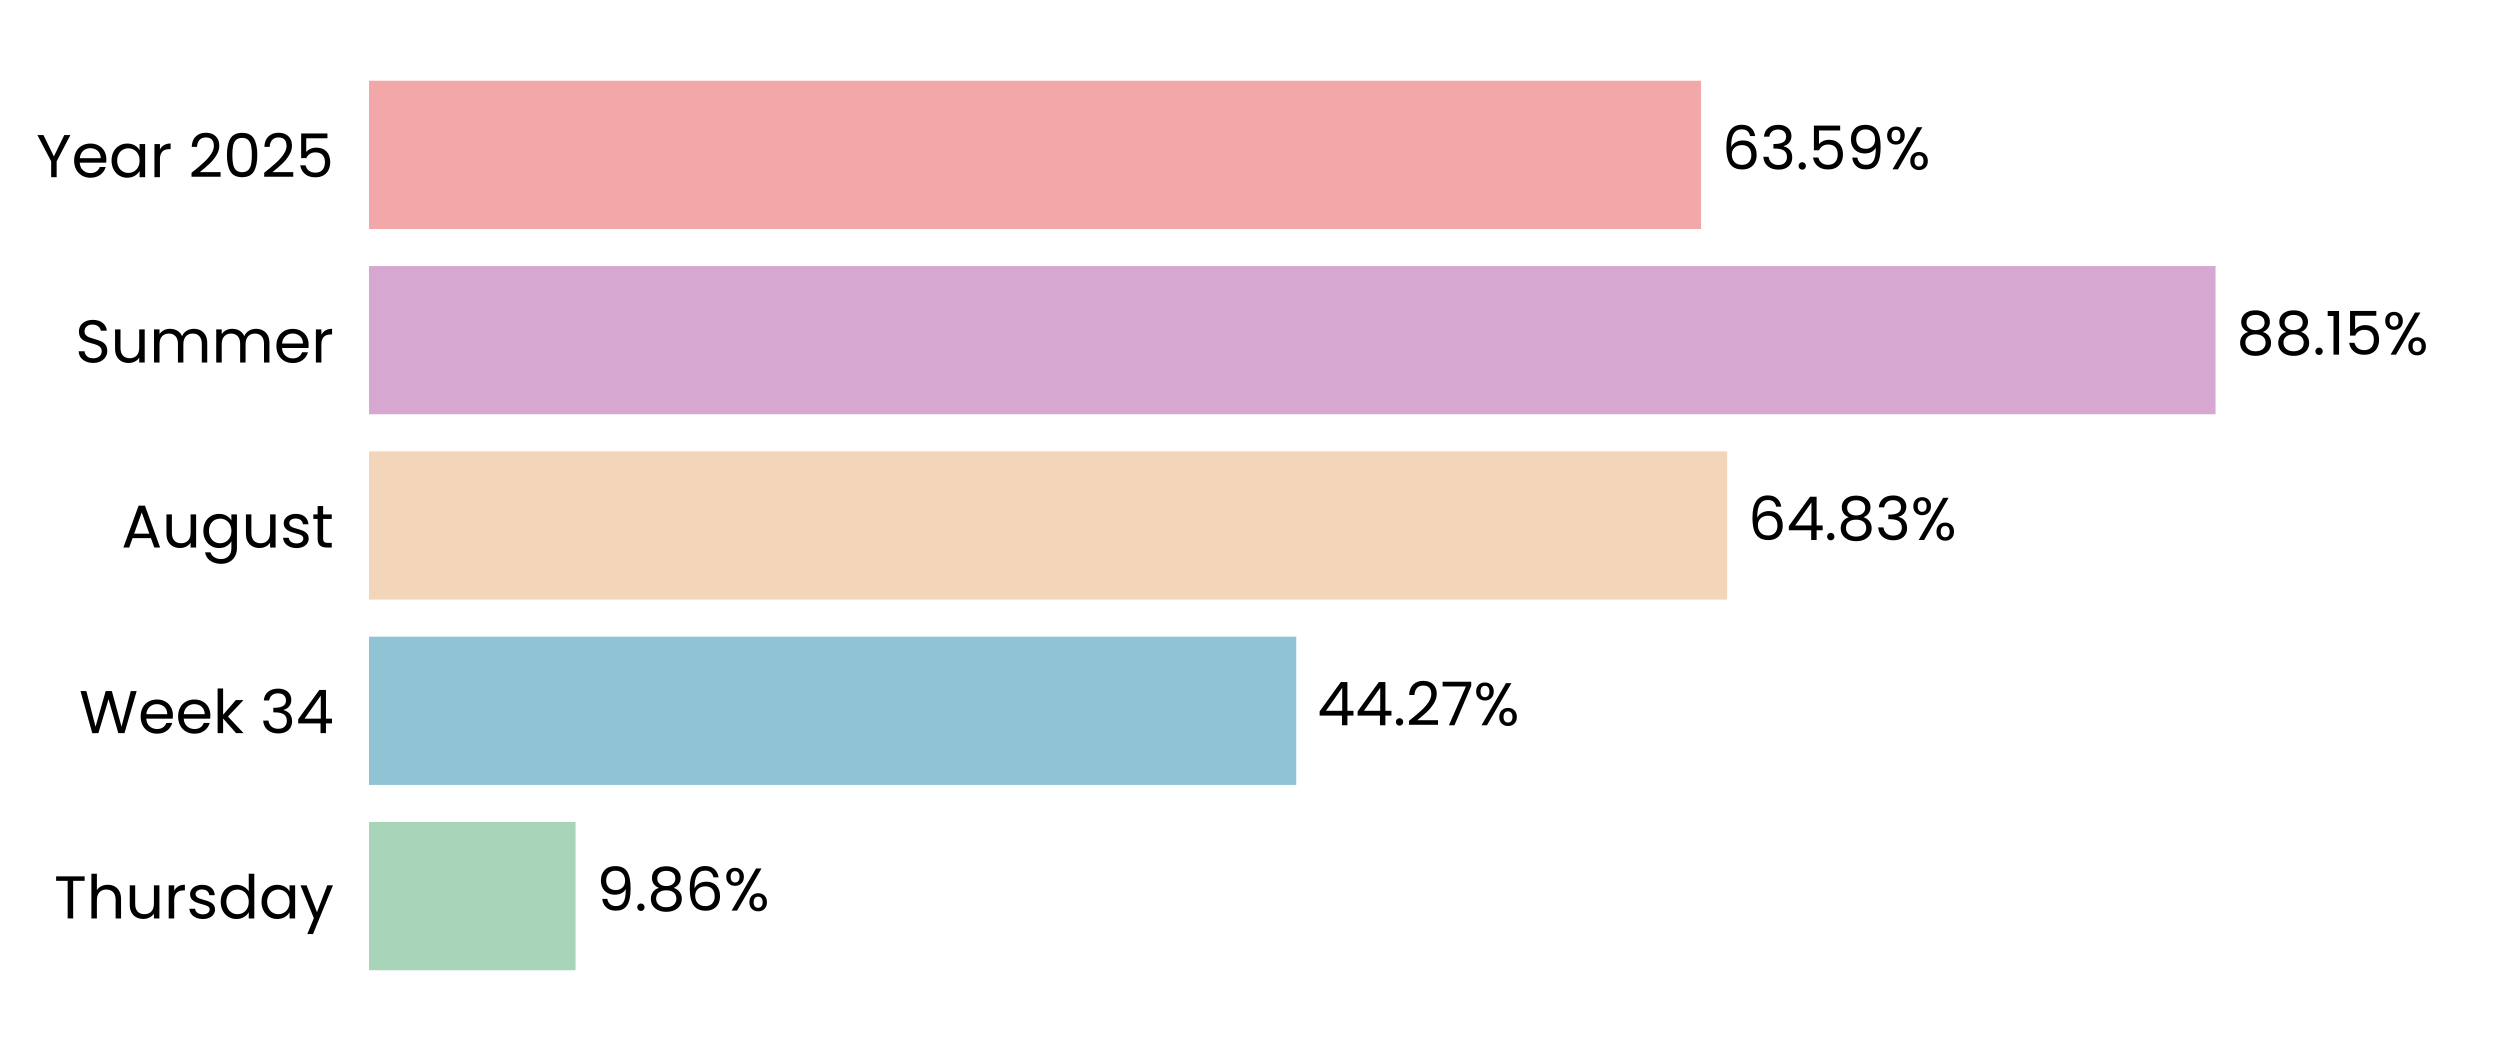
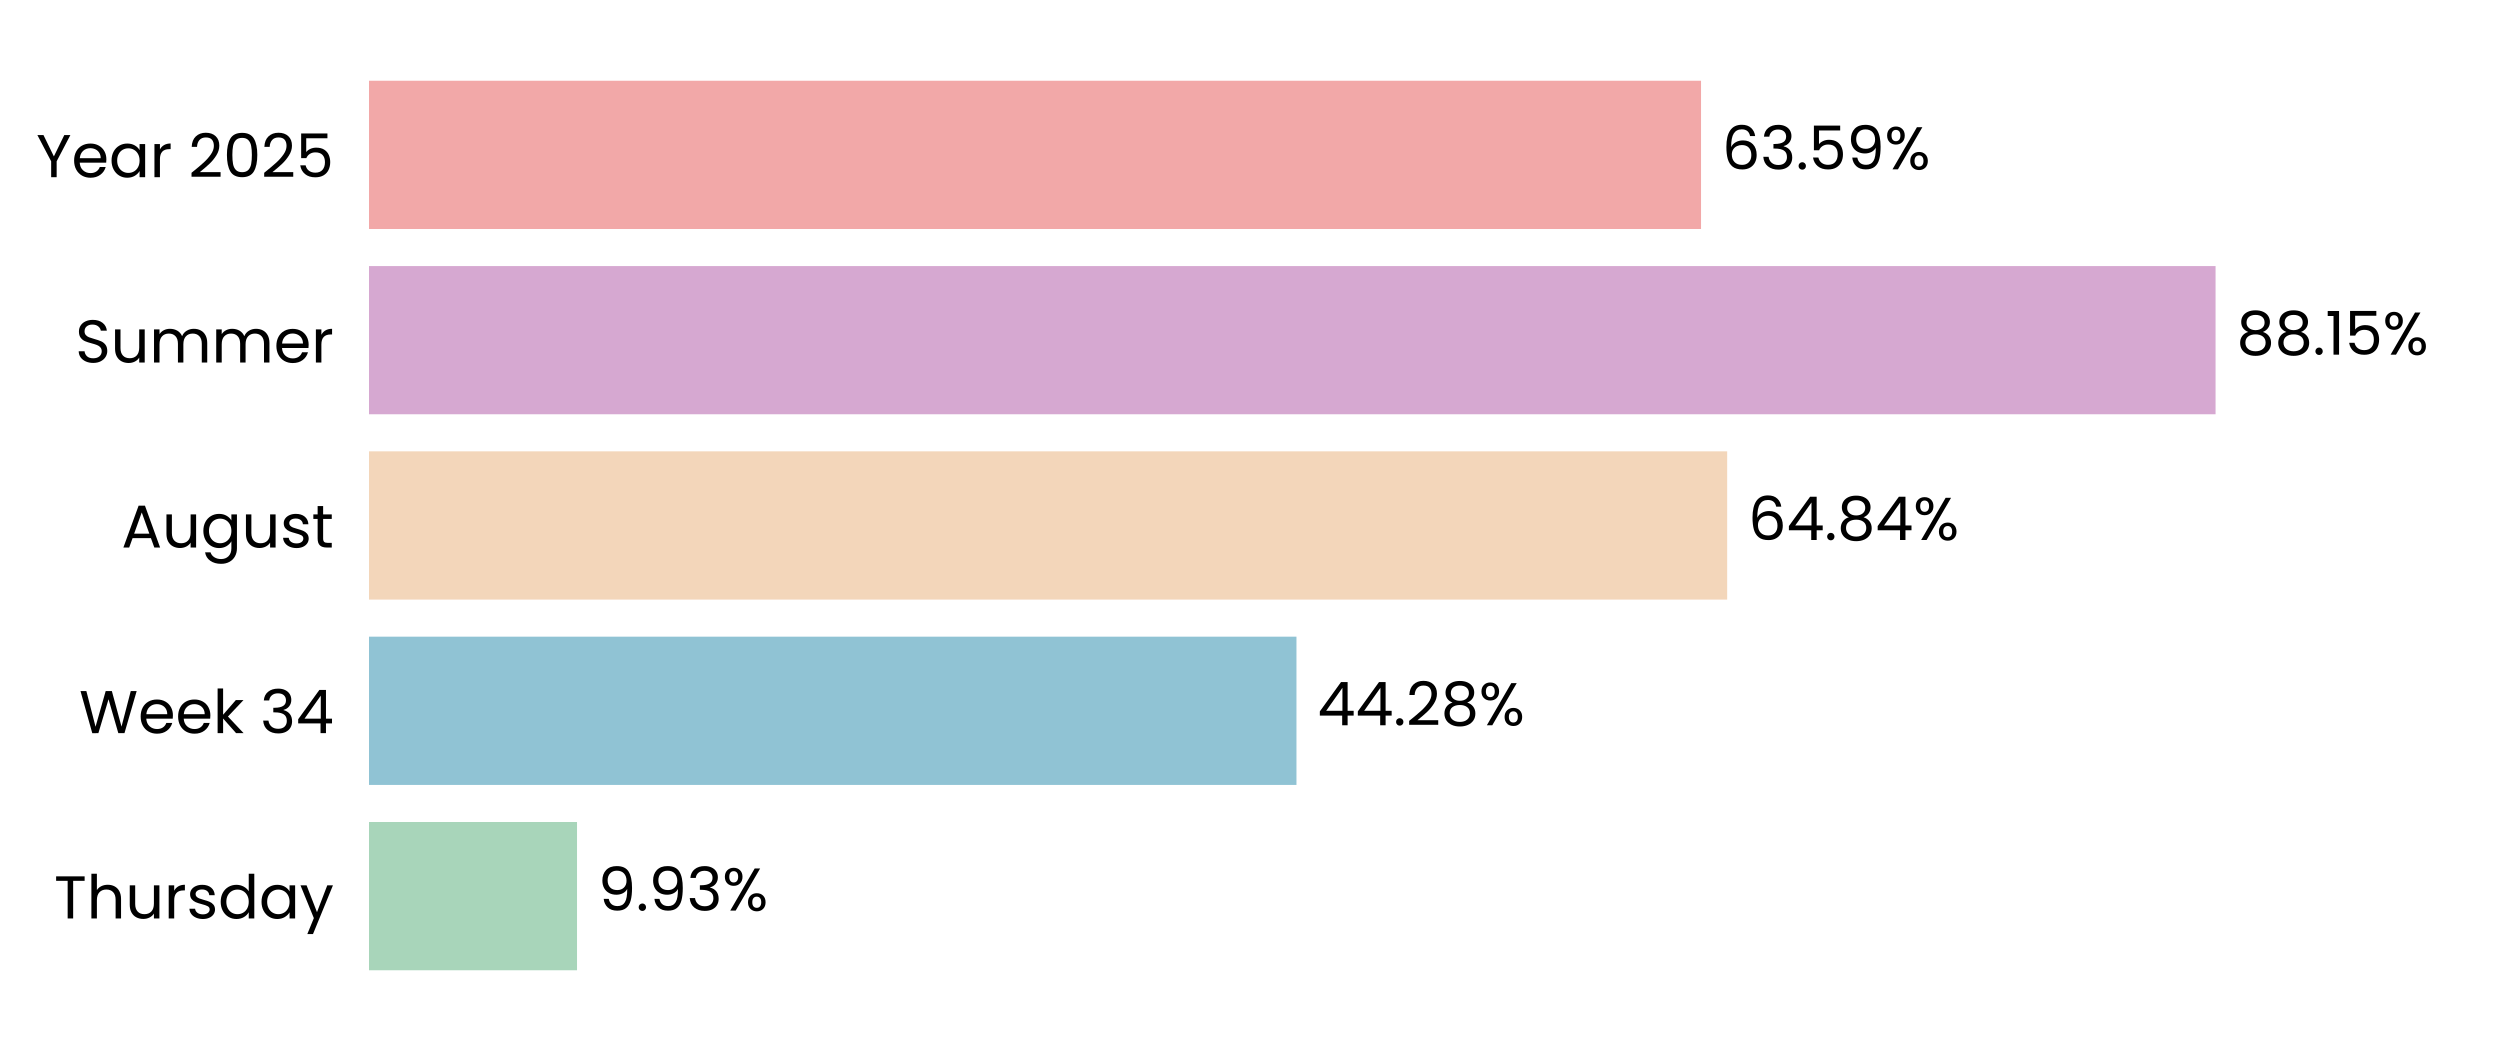
<svg xmlns="http://www.w3.org/2000/svg" xmlns:xlink="http://www.w3.org/1999/xlink" width="496.691pt" height="208.8pt" viewBox="0 0 496.691 208.8" version="1.1">
  <defs>
    <style type="text/css">*{stroke-linejoin: round; stroke-linecap: butt}</style>
  </defs>
  <g id="figure_1">
    <g id="patch_1">
      <path d="M 0 208.8  L 496.691 208.8  L 496.691 0  L 0 0  L 0 208.8  z " style="fill: none" />
    </g>
    <g id="axes_1">
      <g id="patch_2">
        <path d="M 73.311 201.6  L 489.491 201.6  L 489.491 7.2  L 73.311 7.2  L 73.311 201.6  z " style="fill: none" />
      </g>
      <g id="patch_3">
-         <path d="M 73.311 192.764  L 114.351 192.764  L 114.351 163.309  L 73.311 163.309  z " clip-path="url(#p382c85fbf5)" style="fill: #a8d5ba" />
+         <path d="M 73.311 192.764  L 114.64 192.764  L 114.64 163.309  L 73.311 163.309  z " clip-path="url(#p1fcb824b18)" style="fill: #a8d5ba" />
      </g>
      <g id="patch_4">
-         <path d="M 73.311 155.945  L 257.537 155.945  L 257.537 126.491  L 73.311 126.491  z " clip-path="url(#p382c85fbf5)" style="fill: #90c3d4" />
+         <path d="M 73.311 155.945  L 257.578 155.945  L 257.578 126.491  L 73.311 126.491  z " clip-path="url(#p1fcb824b18)" style="fill: #90c3d4" />
      </g>
      <g id="patch_5">
-         <path d="M 73.311 119.127  L 343.138 119.127  L 343.138 89.673  L 73.311 89.673  z " clip-path="url(#p382c85fbf5)" style="fill: #f3d6ba" />
+         <path d="M 73.311 119.127  L 343.148 119.127  L 343.148 89.673  L 73.311 89.673  z " clip-path="url(#p1fcb824b18)" style="fill: #f3d6ba" />
      </g>
      <g id="patch_6">
-         <path d="M 73.311 82.309  L 440.177 82.309  L 440.177 52.855  L 73.311 52.855  z " clip-path="url(#p382c85fbf5)" style="fill: #d6a8d1" />
+         <path d="M 73.311 82.309  L 440.18 82.309  L 440.18 52.855  L 73.311 52.855  z " clip-path="url(#p1fcb824b18)" style="fill: #d6a8d1" />
      </g>
      <g id="patch_7">
-         <path d="M 73.311 45.491  L 337.955 45.491  L 337.955 16.036  L 73.311 16.036  z " clip-path="url(#p382c85fbf5)" style="fill: #f2a8a8" />
+         <path d="M 73.311 45.491  L 337.955 45.491  L 337.955 16.036  L 73.311 16.036  z " clip-path="url(#p1fcb824b18)" style="fill: #f2a8a8" />
      </g>
      <g id="matplotlib.axis_1">
        <g id="ytick_1">
          <g id="text_1">
            <g transform="translate(10.74188 182.4764) scale(0.12 -0.12)">
              <defs>
                <path id="Poppins-Regular-54" d="M 3238 4461  L 3238 3987  L 2022 3987  L 2022 0  L 1440 0  L 1440 3987  L 218 3987  L 218 4461  L 3238 4461  z " transform="scale(0.015625)" />
                <path id="Poppins-Regular-68" d="M 2234 3571  Q 2630 3571 2950 3401  Q 3270 3232 3452 2893  Q 3635 2554 3635 2067  L 3635 0  L 3059 0  L 3059 1984  Q 3059 2509 2796 2787  Q 2534 3066 2080 3066  Q 1619 3066 1347 2778  Q 1075 2490 1075 1939  L 1075 0  L 493 0  L 493 4736  L 1075 4736  L 1075 3008  Q 1248 3277 1552 3424  Q 1856 3571 2234 3571  z " transform="scale(0.015625)" />
                <path id="Poppins-Regular-75" d="M 3603 3507  L 3603 0  L 3021 0  L 3021 518  Q 2854 250 2556 99  Q 2259 -51 1901 -51  Q 1491 -51 1164 118  Q 838 288 649 627  Q 461 966 461 1453  L 461 3507  L 1037 3507  L 1037 1530  Q 1037 1011 1299 732  Q 1562 454 2016 454  Q 2483 454 2752 742  Q 3021 1030 3021 1581  L 3021 3507  L 3603 3507  z " transform="scale(0.015625)" />
                <path id="Poppins-Regular-72" d="M 1075 2938  Q 1229 3238 1513 3404  Q 1798 3571 2208 3571  L 2208 2970  L 2054 2970  Q 1075 2970 1075 1907  L 1075 0  L 493 0  L 493 3507  L 1075 3507  L 1075 2938  z " transform="scale(0.015625)" />
                <path id="Poppins-Regular-73" d="M 1734 -58  Q 1331 -58 1011 80  Q 691 218 505 464  Q 320 710 301 1030  L 902 1030  Q 928 768 1149 601  Q 1370 435 1728 435  Q 2061 435 2253 582  Q 2445 730 2445 954  Q 2445 1184 2240 1296  Q 2035 1408 1606 1517  Q 1216 1619 969 1724  Q 723 1830 547 2038  Q 371 2246 371 2586  Q 371 2854 531 3078  Q 691 3302 985 3433  Q 1280 3565 1658 3565  Q 2240 3565 2598 3270  Q 2957 2976 2982 2464  L 2400 2464  Q 2381 2739 2179 2905  Q 1978 3072 1638 3072  Q 1325 3072 1139 2937  Q 954 2803 954 2586  Q 954 2413 1066 2301  Q 1178 2189 1347 2121  Q 1517 2054 1818 1971  Q 2195 1869 2432 1769  Q 2669 1670 2838 1472  Q 3008 1274 3014 954  Q 3014 666 2854 435  Q 2694 205 2403 73  Q 2112 -58 1734 -58  z " transform="scale(0.015625)" />
                <path id="Poppins-Regular-64" d="M 275 1766  Q 275 2304 492 2710  Q 710 3117 1091 3341  Q 1472 3565 1946 3565  Q 2355 3565 2707 3376  Q 3059 3187 3245 2880  L 3245 4736  L 3834 4736  L 3834 0  L 3245 0  L 3245 659  Q 3072 346 2733 144  Q 2394 -58 1939 -58  Q 1472 -58 1091 172  Q 710 403 492 819  Q 275 1235 275 1766  z M 3245 1760  Q 3245 2157 3085 2451  Q 2925 2746 2653 2902  Q 2381 3059 2054 3059  Q 1728 3059 1459 2905  Q 1190 2752 1030 2457  Q 870 2163 870 1766  Q 870 1363 1030 1065  Q 1190 768 1459 611  Q 1728 454 2054 454  Q 2381 454 2653 611  Q 2925 768 3085 1065  Q 3245 1363 3245 1760  z " transform="scale(0.015625)" />
                <path id="Poppins-Regular-61" d="M 275 1766  Q 275 2304 492 2710  Q 710 3117 1091 3341  Q 1472 3565 1939 3565  Q 2400 3565 2739 3366  Q 3078 3168 3245 2867  L 3245 3507  L 3834 3507  L 3834 0  L 3245 0  L 3245 653  Q 3072 346 2729 144  Q 2387 -58 1933 -58  Q 1466 -58 1088 172  Q 710 403 492 819  Q 275 1235 275 1766  z M 3245 1760  Q 3245 2157 3085 2451  Q 2925 2746 2653 2902  Q 2381 3059 2054 3059  Q 1728 3059 1459 2905  Q 1190 2752 1030 2457  Q 870 2163 870 1766  Q 870 1363 1030 1065  Q 1190 768 1459 611  Q 1728 454 2054 454  Q 2381 454 2653 611  Q 2925 768 3085 1065  Q 3245 1363 3245 1760  z " transform="scale(0.015625)" />
                <path id="Poppins-Regular-79" d="M 3514 3507  L 1402 -1651  L 800 -1651  L 1491 38  L 77 3507  L 723 3507  L 1824 666  L 2912 3507  L 3514 3507  z " transform="scale(0.015625)" />
              </defs>
              <use xlink:href="#Poppins-Regular-54" />
              <use xlink:href="#Poppins-Regular-68" transform="translate(54.09999 0)" />
              <use xlink:href="#Poppins-Regular-75" transform="translate(118.1 0)" />
              <use xlink:href="#Poppins-Regular-72" transform="translate(182.1 0)" />
              <use xlink:href="#Poppins-Regular-73" transform="translate(219.3999 0)" />
              <use xlink:href="#Poppins-Regular-64" transform="translate(271.5999 0)" />
              <use xlink:href="#Poppins-Regular-61" transform="translate(339.1999 0)" />
              <use xlink:href="#Poppins-Regular-79" transform="translate(406.7999 0)" />
            </g>
          </g>
        </g>
        <g id="ytick_2">
          <g id="text_2">
            <g transform="translate(15.71813 145.6582) scale(0.12 -0.12)">
              <defs>
                <path id="Poppins-Regular-57" d="M 6099 4461  L 4806 0  L 4154 0  L 3117 3590  L 2042 0  L 1395 -6  L 147 4461  L 768 4461  L 1741 678  L 2816 4461  L 3469 4461  L 4493 691  L 5472 4461  L 6099 4461  z " transform="scale(0.015625)" />
                <path id="Poppins-Regular-65" d="M 3693 1888  Q 3693 1722 3674 1536  L 870 1536  Q 902 1018 1225 726  Q 1549 435 2010 435  Q 2387 435 2640 611  Q 2893 787 2995 1082  L 3622 1082  Q 3482 576 3059 259  Q 2637 -58 2010 -58  Q 1510 -58 1116 166  Q 723 390 499 803  Q 275 1216 275 1760  Q 275 2304 492 2713  Q 710 3123 1104 3344  Q 1498 3565 2010 3565  Q 2509 3565 2893 3347  Q 3277 3130 3485 2749  Q 3693 2368 3693 1888  z M 3091 2010  Q 3091 2342 2944 2582  Q 2797 2822 2544 2947  Q 2291 3072 1984 3072  Q 1542 3072 1232 2790  Q 922 2509 877 2010  L 3091 2010  z " transform="scale(0.015625)" />
                <path id="Poppins-Regular-6b" d="M 2451 0  L 1075 1549  L 1075 0  L 493 0  L 493 4736  L 1075 4736  L 1075 1952  L 2426 3507  L 3238 3507  L 1587 1760  L 3245 0  L 2451 0  z " transform="scale(0.015625)" />
                <path id="Poppins-Regular-20" transform="scale(0.015625)" />
                <path id="Poppins-Regular-33" d="M 384 3462  Q 429 4051 838 4384  Q 1248 4717 1901 4717  Q 2336 4717 2653 4560  Q 2970 4403 3133 4134  Q 3296 3866 3296 3526  Q 3296 3130 3069 2842  Q 2842 2554 2477 2470  L 2477 2438  Q 2893 2336 3136 2035  Q 3379 1734 3379 1248  Q 3379 883 3212 592  Q 3046 301 2713 134  Q 2381 -32 1914 -32  Q 1235 -32 800 323  Q 365 678 314 1331  L 877 1331  Q 922 947 1190 704  Q 1459 461 1907 461  Q 2355 461 2588 694  Q 2822 928 2822 1299  Q 2822 1779 2502 1990  Q 2182 2202 1536 2202  L 1389 2202  L 1389 2688  L 1542 2688  Q 2131 2694 2432 2883  Q 2733 3072 2733 3469  Q 2733 3808 2512 4013  Q 2291 4218 1882 4218  Q 1485 4218 1241 4013  Q 998 3808 954 3462  L 384 3462  z " transform="scale(0.015625)" />
                <path id="Poppins-Regular-34" d="M 256 1030  L 256 1472  L 2502 4582  L 3200 4582  L 3200 1536  L 3840 1536  L 3840 1030  L 3200 1030  L 3200 0  L 2624 0  L 2624 1030  L 256 1030  z M 2650 3974  L 928 1536  L 2650 1536  L 2650 3974  z " transform="scale(0.015625)" />
              </defs>
              <use xlink:href="#Poppins-Regular-57" />
              <use xlink:href="#Poppins-Regular-65" transform="translate(97.59999 0)" />
              <use xlink:href="#Poppins-Regular-65" transform="translate(159.6 0)" />
              <use xlink:href="#Poppins-Regular-6b" transform="translate(221.6 0)" />
              <use xlink:href="#Poppins-Regular-20" transform="translate(273.0999 0)" />
              <use xlink:href="#Poppins-Regular-33" transform="translate(299.7999 0)" />
              <use xlink:href="#Poppins-Regular-34" transform="translate(358.6999 0)" />
            </g>
          </g>
        </g>
        <g id="ytick_3">
          <g id="text_3">
            <g transform="translate(24.11812 108.78) scale(0.12 -0.12)">
              <defs>
                <path id="Poppins-Regular-41" d="M 3130 992  L 1184 992  L 826 0  L 211 0  L 1824 4435  L 2496 4435  L 4102 0  L 3488 0  L 3130 992  z M 2963 1466  L 2157 3718  L 1350 1466  L 2963 1466  z " transform="scale(0.015625)" />
                <path id="Poppins-Regular-67" d="M 1939 3565  Q 2394 3565 2736 3366  Q 3078 3168 3245 2867  L 3245 3507  L 3834 3507  L 3834 -77  Q 3834 -557 3629 -931  Q 3424 -1306 3043 -1517  Q 2662 -1728 2157 -1728  Q 1466 -1728 1005 -1401  Q 544 -1075 461 -512  L 1037 -512  Q 1133 -832 1433 -1027  Q 1734 -1222 2157 -1222  Q 2637 -1222 2941 -921  Q 3245 -621 3245 -77  L 3245 659  Q 3072 352 2733 147  Q 2394 -58 1939 -58  Q 1472 -58 1091 172  Q 710 403 492 819  Q 275 1235 275 1766  Q 275 2304 492 2710  Q 710 3117 1091 3341  Q 1472 3565 1939 3565  z M 3245 1760  Q 3245 2157 3085 2451  Q 2925 2746 2653 2902  Q 2381 3059 2054 3059  Q 1728 3059 1459 2905  Q 1190 2752 1030 2457  Q 870 2163 870 1766  Q 870 1363 1030 1065  Q 1190 768 1459 611  Q 1728 454 2054 454  Q 2381 454 2653 611  Q 2925 768 3085 1065  Q 3245 1363 3245 1760  z " transform="scale(0.015625)" />
                <path id="Poppins-Regular-74" d="M 1203 3027  L 1203 960  Q 1203 704 1312 598  Q 1421 493 1690 493  L 2118 493  L 2118 0  L 1594 0  Q 1107 0 864 224  Q 621 448 621 960  L 621 3027  L 166 3027  L 166 3507  L 621 3507  L 621 4390  L 1203 4390  L 1203 3507  L 2118 3507  L 2118 3027  L 1203 3027  z " transform="scale(0.015625)" />
              </defs>
              <use xlink:href="#Poppins-Regular-41" />
              <use xlink:href="#Poppins-Regular-75" transform="translate(67.39999 0)" />
              <use xlink:href="#Poppins-Regular-67" transform="translate(131.4 0)" />
              <use xlink:href="#Poppins-Regular-75" transform="translate(199 0)" />
              <use xlink:href="#Poppins-Regular-73" transform="translate(263 0)" />
              <use xlink:href="#Poppins-Regular-74" transform="translate(315.2 0)" />
            </g>
          </g>
        </g>
        <g id="ytick_4">
          <g id="text_4">
            <g transform="translate(14.95125 72.02182) scale(0.12 -0.12)">
              <defs>
                <path id="Poppins-Regular-53" d="M 1907 -45  Q 1466 -45 1117 112  Q 768 269 569 547  Q 371 826 365 1190  L 986 1190  Q 1018 877 1245 662  Q 1472 448 1907 448  Q 2323 448 2563 656  Q 2803 864 2803 1190  Q 2803 1446 2662 1606  Q 2522 1766 2310 1849  Q 2099 1933 1741 2029  Q 1299 2144 1033 2259  Q 768 2374 579 2620  Q 390 2867 390 3283  Q 390 3648 576 3929  Q 762 4211 1098 4364  Q 1434 4518 1869 4518  Q 2496 4518 2896 4204  Q 3296 3891 3347 3373  L 2707 3373  Q 2675 3629 2438 3824  Q 2202 4019 1811 4019  Q 1446 4019 1216 3830  Q 986 3642 986 3302  Q 986 3059 1123 2905  Q 1261 2752 1462 2672  Q 1664 2592 2029 2490  Q 2470 2368 2739 2249  Q 3008 2131 3200 1884  Q 3392 1638 3392 1216  Q 3392 890 3219 602  Q 3046 314 2707 134  Q 2368 -45 1907 -45  z " transform="scale(0.015625)" />
                <path id="Poppins-Regular-6d" d="M 4710 3571  Q 5120 3571 5440 3401  Q 5760 3232 5945 2893  Q 6131 2554 6131 2067  L 6131 0  L 5555 0  L 5555 1984  Q 5555 2509 5296 2787  Q 5037 3066 4595 3066  Q 4141 3066 3872 2774  Q 3603 2483 3603 1933  L 3603 0  L 3027 0  L 3027 1984  Q 3027 2509 2768 2787  Q 2509 3066 2067 3066  Q 1613 3066 1344 2774  Q 1075 2483 1075 1933  L 1075 0  L 493 0  L 493 3507  L 1075 3507  L 1075 3002  Q 1248 3277 1539 3424  Q 1830 3571 2182 3571  Q 2624 3571 2963 3372  Q 3302 3174 3469 2790  Q 3616 3162 3955 3366  Q 4294 3571 4710 3571  z " transform="scale(0.015625)" />
              </defs>
              <use xlink:href="#Poppins-Regular-53" />
              <use xlink:href="#Poppins-Regular-75" transform="translate(58.7 0)" />
              <use xlink:href="#Poppins-Regular-6d" transform="translate(122.7 0)" />
              <use xlink:href="#Poppins-Regular-6d" transform="translate(225.7 0)" />
              <use xlink:href="#Poppins-Regular-65" transform="translate(328.7 0)" />
              <use xlink:href="#Poppins-Regular-72" transform="translate(390.6999 0)" />
            </g>
          </g>
        </g>
        <g id="ytick_5">
          <g id="text_5">
            <g transform="translate(7.2 35.20364) scale(0.12 -0.12)">
              <defs>
                <path id="Poppins-Regular-59" d="M 3616 4461  L 2163 1683  L 2163 0  L 1581 0  L 1581 1683  L 122 4461  L 768 4461  L 1869 2202  L 2970 4461  L 3616 4461  z " transform="scale(0.015625)" />
                <path id="Poppins-Regular-32" d="M 326 467  Q 1139 1120 1600 1539  Q 2061 1958 2377 2416  Q 2694 2874 2694 3315  Q 2694 3731 2492 3971  Q 2291 4211 1843 4211  Q 1408 4211 1168 3939  Q 928 3667 909 3213  L 346 3213  Q 371 3930 780 4320  Q 1190 4710 1837 4710  Q 2496 4710 2883 4345  Q 3270 3981 3270 3341  Q 3270 2810 2953 2307  Q 2637 1805 2233 1424  Q 1830 1043 1203 538  L 3405 538  L 3405 51  L 326 51  L 326 467  z " transform="scale(0.015625)" />
                <path id="Poppins-Regular-30" d="M 397 2362  Q 397 3462 755 4080  Q 1114 4698 2010 4698  Q 2899 4698 3257 4080  Q 3616 3462 3616 2362  Q 3616 1242 3257 621  Q 2899 0 2010 0  Q 1114 0 755 621  Q 397 1242 397 2362  z M 3040 2362  Q 3040 2918 2966 3305  Q 2893 3693 2665 3929  Q 2438 4166 2010 4166  Q 1574 4166 1347 3929  Q 1120 3693 1046 3305  Q 973 2918 973 2362  Q 973 1786 1046 1395  Q 1120 1005 1347 768  Q 1574 531 2010 531  Q 2438 531 2665 768  Q 2893 1005 2966 1395  Q 3040 1786 3040 2362  z " transform="scale(0.015625)" />
                <path id="Poppins-Regular-35" d="M 3347 4122  L 1101 4122  L 1101 2662  Q 1248 2867 1536 2998  Q 1824 3130 2157 3130  Q 2688 3130 3021 2909  Q 3354 2688 3498 2339  Q 3642 1990 3642 1600  Q 3642 1139 3469 774  Q 3296 410 2941 198  Q 2586 -13 2061 -13  Q 1389 -13 973 332  Q 557 678 467 1254  L 1037 1254  Q 1120 890 1389 685  Q 1658 480 2067 480  Q 2573 480 2829 784  Q 3085 1088 3085 1587  Q 3085 2086 2829 2358  Q 2573 2630 2074 2630  Q 1734 2630 1481 2467  Q 1229 2304 1114 2022  L 563 2022  L 563 4634  L 3347 4634  L 3347 4122  z " transform="scale(0.015625)" />
              </defs>
              <use xlink:href="#Poppins-Regular-59" />
              <use xlink:href="#Poppins-Regular-65" transform="translate(58.39999 0)" />
              <use xlink:href="#Poppins-Regular-61" transform="translate(120.4 0)" />
              <use xlink:href="#Poppins-Regular-72" transform="translate(188 0)" />
              <use xlink:href="#Poppins-Regular-20" transform="translate(225.3 0)" />
              <use xlink:href="#Poppins-Regular-32" transform="translate(252 0)" />
              <use xlink:href="#Poppins-Regular-30" transform="translate(309.4999 0)" />
              <use xlink:href="#Poppins-Regular-32" transform="translate(372.2999 0)" />
              <use xlink:href="#Poppins-Regular-35" transform="translate(429.7999 0)" />
            </g>
          </g>
        </g>
      </g>
      <g id="text_6">
-         <g transform="translate(118.513 180.9164) scale(0.12 -0.12)">
+         <g transform="translate(118.802 180.9164) scale(0.12 -0.12)">
          <defs>
            <path id="Poppins-Regular-39" d="M 1146 1242  Q 1210 877 1443 678  Q 1677 480 2074 480  Q 2605 480 2857 896  Q 3110 1312 3098 2298  Q 2963 2010 2649 1846  Q 2336 1683 1952 1683  Q 1523 1683 1187 1859  Q 851 2035 659 2374  Q 467 2714 467 3194  Q 467 3878 864 4297  Q 1261 4717 1990 4717  Q 2886 4717 3248 4134  Q 3610 3552 3610 2400  Q 3610 1594 3466 1069  Q 3322 544 2979 269  Q 2637 -6 2042 -6  Q 1389 -6 1024 346  Q 659 698 608 1242  L 1146 1242  z M 2048 2176  Q 2477 2176 2752 2441  Q 3027 2707 3027 3162  Q 3027 3642 2758 3936  Q 2490 4230 2003 4230  Q 1555 4230 1289 3948  Q 1024 3667 1024 3206  Q 1024 2739 1286 2457  Q 1549 2176 2048 2176  z " transform="scale(0.015625)" />
            <path id="Poppins-Regular-2e" d="M 678 -38  Q 512 -38 397 77  Q 282 192 282 358  Q 282 525 397 640  Q 512 755 678 755  Q 838 755 950 640  Q 1062 525 1062 358  Q 1062 192 950 77  Q 838 -38 678 -38  z " transform="scale(0.015625)" />
-             <path id="Poppins-Regular-38" d="M 1242 2406  Q 883 2547 691 2816  Q 499 3085 499 3469  Q 499 3814 672 4092  Q 845 4371 1187 4534  Q 1530 4698 2016 4698  Q 2502 4698 2844 4534  Q 3187 4371 3363 4092  Q 3539 3814 3539 3469  Q 3539 3098 3340 2819  Q 3142 2541 2797 2406  Q 3194 2285 3427 1981  Q 3661 1677 3661 1248  Q 3661 832 3456 521  Q 3251 211 2876 41  Q 2502 -128 2016 -128  Q 1530 -128 1162 41  Q 794 211 589 521  Q 384 832 384 1248  Q 384 1677 614 1984  Q 845 2291 1242 2406  z M 2976 3398  Q 2976 3789 2720 4000  Q 2464 4211 2016 4211  Q 1574 4211 1318 4000  Q 1062 3789 1062 3392  Q 1062 3034 1328 2816  Q 1594 2598 2016 2598  Q 2445 2598 2710 2819  Q 2976 3040 2976 3398  z M 2016 2150  Q 1542 2150 1241 1929  Q 941 1709 941 1267  Q 941 858 1232 608  Q 1523 358 2016 358  Q 2509 358 2797 608  Q 3085 858 3085 1267  Q 3085 1696 2790 1923  Q 2496 2150 2016 2150  z " transform="scale(0.015625)" />
-             <path id="Poppins-Regular-36" d="M 2976 3526  Q 2835 4237 2099 4237  Q 1530 4237 1248 3798  Q 966 3360 973 2355  Q 1120 2688 1462 2877  Q 1805 3066 2227 3066  Q 2886 3066 3280 2656  Q 3674 2246 3674 1523  Q 3674 1088 3504 742  Q 3334 397 2992 192  Q 2650 -13 2163 -13  Q 1504 -13 1133 281  Q 762 576 614 1094  Q 467 1613 467 2374  Q 467 4723 2106 4723  Q 2733 4723 3091 4384  Q 3450 4045 3514 3526  L 2976 3526  z M 2106 2573  Q 1830 2573 1587 2461  Q 1344 2349 1193 2121  Q 1043 1894 1043 1568  Q 1043 1082 1324 778  Q 1606 474 2131 474  Q 2579 474 2844 752  Q 3110 1030 3110 1504  Q 3110 2003 2854 2288  Q 2598 2573 2106 2573  z " transform="scale(0.015625)" />
            <path id="Poppins-Regular-25" d="M 269 3584  Q 269 4019 531 4278  Q 794 4538 1203 4538  Q 1613 4538 1875 4278  Q 2138 4019 2138 3584  Q 2138 3142 1875 2883  Q 1613 2624 1203 2624  Q 794 2624 531 2883  Q 269 3142 269 3584  z M 4006 4467  L 1414 0  L 838 0  L 3430 4467  L 4006 4467  z M 1203 4179  Q 986 4179 861 4028  Q 736 3878 736 3584  Q 736 3290 861 3136  Q 986 2982 1203 2982  Q 1421 2982 1549 3139  Q 1677 3296 1677 3584  Q 1677 3878 1549 4028  Q 1421 4179 1203 4179  z M 2720 883  Q 2720 1325 2982 1584  Q 3245 1843 3654 1843  Q 4064 1843 4323 1584  Q 4582 1325 4582 883  Q 4582 448 4323 185  Q 4064 -77 3654 -77  Q 3245 -77 2982 182  Q 2720 442 2720 883  z M 3648 1478  Q 3430 1478 3302 1328  Q 3174 1178 3174 883  Q 3174 595 3302 444  Q 3430 294 3648 294  Q 3866 294 3994 444  Q 4122 595 4122 883  Q 4122 1178 3994 1328  Q 3866 1478 3648 1478  z " transform="scale(0.015625)" />
          </defs>
          <use xlink:href="#Poppins-Regular-39" />
          <use xlink:href="#Poppins-Regular-2e" transform="translate(62.99999 0)" />
-           <use xlink:href="#Poppins-Regular-38" transform="translate(83.99997 0)" />
-           <use xlink:href="#Poppins-Regular-36" transform="translate(147.1 0)" />
-           <use xlink:href="#Poppins-Regular-25" transform="translate(210.5999 0)" />
+           <use xlink:href="#Poppins-Regular-39" transform="translate(83.99997 0)" />
+           <use xlink:href="#Poppins-Regular-33" transform="translate(147 0)" />
+           <use xlink:href="#Poppins-Regular-25" transform="translate(205.8999 0)" />
        </g>
      </g>
      <g id="text_7">
-         <g transform="translate(261.6988 144.0982) scale(0.12 -0.12)">
+         <g transform="translate(261.74 144.0982) scale(0.12 -0.12)">
          <defs>
-             <path id="Poppins-Regular-37" d="M 3245 4173  L 1466 0  L 877 0  L 2682 4115  L 211 4115  L 211 4614  L 3245 4614  L 3245 4173  z " transform="scale(0.015625)" />
+             <path id="Poppins-Regular-38" d="M 1242 2406  Q 883 2547 691 2816  Q 499 3085 499 3469  Q 499 3814 672 4092  Q 845 4371 1187 4534  Q 1530 4698 2016 4698  Q 2502 4698 2844 4534  Q 3187 4371 3363 4092  Q 3539 3814 3539 3469  Q 3539 3098 3340 2819  Q 3142 2541 2797 2406  Q 3194 2285 3427 1981  Q 3661 1677 3661 1248  Q 3661 832 3456 521  Q 3251 211 2876 41  Q 2502 -128 2016 -128  Q 1530 -128 1162 41  Q 794 211 589 521  Q 384 832 384 1248  Q 384 1677 614 1984  Q 845 2291 1242 2406  z M 2976 3398  Q 2976 3789 2720 4000  Q 2464 4211 2016 4211  Q 1574 4211 1318 4000  Q 1062 3789 1062 3392  Q 1062 3034 1328 2816  Q 1594 2598 2016 2598  Q 2445 2598 2710 2819  Q 2976 3040 2976 3398  z M 2016 2150  Q 1542 2150 1241 1929  Q 941 1709 941 1267  Q 941 858 1232 608  Q 1523 358 2016 358  Q 2509 358 2797 608  Q 3085 858 3085 1267  Q 3085 1696 2790 1923  Q 2496 2150 2016 2150  z " transform="scale(0.015625)" />
          </defs>
          <use xlink:href="#Poppins-Regular-34" />
          <use xlink:href="#Poppins-Regular-34" transform="translate(62.89999 0)" />
          <use xlink:href="#Poppins-Regular-2e" transform="translate(125.8 0)" />
          <use xlink:href="#Poppins-Regular-32" transform="translate(146.8 0)" />
-           <use xlink:href="#Poppins-Regular-37" transform="translate(204.3 0)" />
-           <use xlink:href="#Poppins-Regular-25" transform="translate(258.8999 0)" />
+           <use xlink:href="#Poppins-Regular-38" transform="translate(204.3 0)" />
+           <use xlink:href="#Poppins-Regular-25" transform="translate(267.3999 0)" />
        </g>
      </g>
      <g id="text_8">
-         <g transform="translate(347.3001 107.28) scale(0.12 -0.12)">
+         <g transform="translate(347.3095 107.28) scale(0.12 -0.12)">
+           <defs>
+             <path id="Poppins-Regular-36" d="M 2976 3526  Q 2835 4237 2099 4237  Q 1530 4237 1248 3798  Q 966 3360 973 2355  Q 1120 2688 1462 2877  Q 1805 3066 2227 3066  Q 2886 3066 3280 2656  Q 3674 2246 3674 1523  Q 3674 1088 3504 742  Q 3334 397 2992 192  Q 2650 -13 2163 -13  Q 1504 -13 1133 281  Q 762 576 614 1094  Q 467 1613 467 2374  Q 467 4723 2106 4723  Q 2733 4723 3091 4384  Q 3450 4045 3514 3526  L 2976 3526  z M 2106 2573  Q 1830 2573 1587 2461  Q 1344 2349 1193 2121  Q 1043 1894 1043 1568  Q 1043 1082 1324 778  Q 1606 474 2131 474  Q 2579 474 2844 752  Q 3110 1030 3110 1504  Q 3110 2003 2854 2288  Q 2598 2573 2106 2573  z " transform="scale(0.015625)" />
+           </defs>
          <use xlink:href="#Poppins-Regular-36" />
          <use xlink:href="#Poppins-Regular-34" transform="translate(63.49999 0)" />
          <use xlink:href="#Poppins-Regular-2e" transform="translate(126.4 0)" />
          <use xlink:href="#Poppins-Regular-38" transform="translate(147.4 0)" />
-           <use xlink:href="#Poppins-Regular-33" transform="translate(210.5 0)" />
-           <use xlink:href="#Poppins-Regular-25" transform="translate(269.3999 0)" />
+           <use xlink:href="#Poppins-Regular-34" transform="translate(210.5 0)" />
+           <use xlink:href="#Poppins-Regular-25" transform="translate(273.3999 0)" />
        </g>
      </g>
      <g id="text_9">
-         <g transform="translate(444.3385 70.46182) scale(0.12 -0.12)">
+         <g transform="translate(444.3416 70.46182) scale(0.12 -0.12)">
          <defs>
            <path id="Poppins-Regular-31" d="M 243 4096  L 243 4627  L 1446 4627  L 1446 0  L 858 0  L 858 4096  L 243 4096  z " transform="scale(0.015625)" />
          </defs>
          <use xlink:href="#Poppins-Regular-38" />
          <use xlink:href="#Poppins-Regular-38" transform="translate(63.09999 0)" />
          <use xlink:href="#Poppins-Regular-2e" transform="translate(126.2 0)" />
          <use xlink:href="#Poppins-Regular-31" transform="translate(147.2 0)" />
          <use xlink:href="#Poppins-Regular-35" transform="translate(179.2 0)" />
          <use xlink:href="#Poppins-Regular-25" transform="translate(241.9999 0)" />
        </g>
      </g>
      <g id="text_10">
-         <g transform="translate(342.1163 33.64364) scale(0.12 -0.12)">
+         <g transform="translate(342.1171 33.64364) scale(0.12 -0.12)">
          <use xlink:href="#Poppins-Regular-36" />
          <use xlink:href="#Poppins-Regular-33" transform="translate(63.49999 0)" />
          <use xlink:href="#Poppins-Regular-2e" transform="translate(122.4 0)" />
          <use xlink:href="#Poppins-Regular-35" transform="translate(143.4 0)" />
          <use xlink:href="#Poppins-Regular-39" transform="translate(206.2 0)" />
          <use xlink:href="#Poppins-Regular-25" transform="translate(269.1999 0)" />
        </g>
      </g>
    </g>
  </g>
  <defs>
-     <clipPath id="p382c85fbf5">
+     <clipPath id="p1fcb824b18">
      <rect x="73.311" y="7.2" width="416.18" height="194.4" />
    </clipPath>
  </defs>
</svg>
